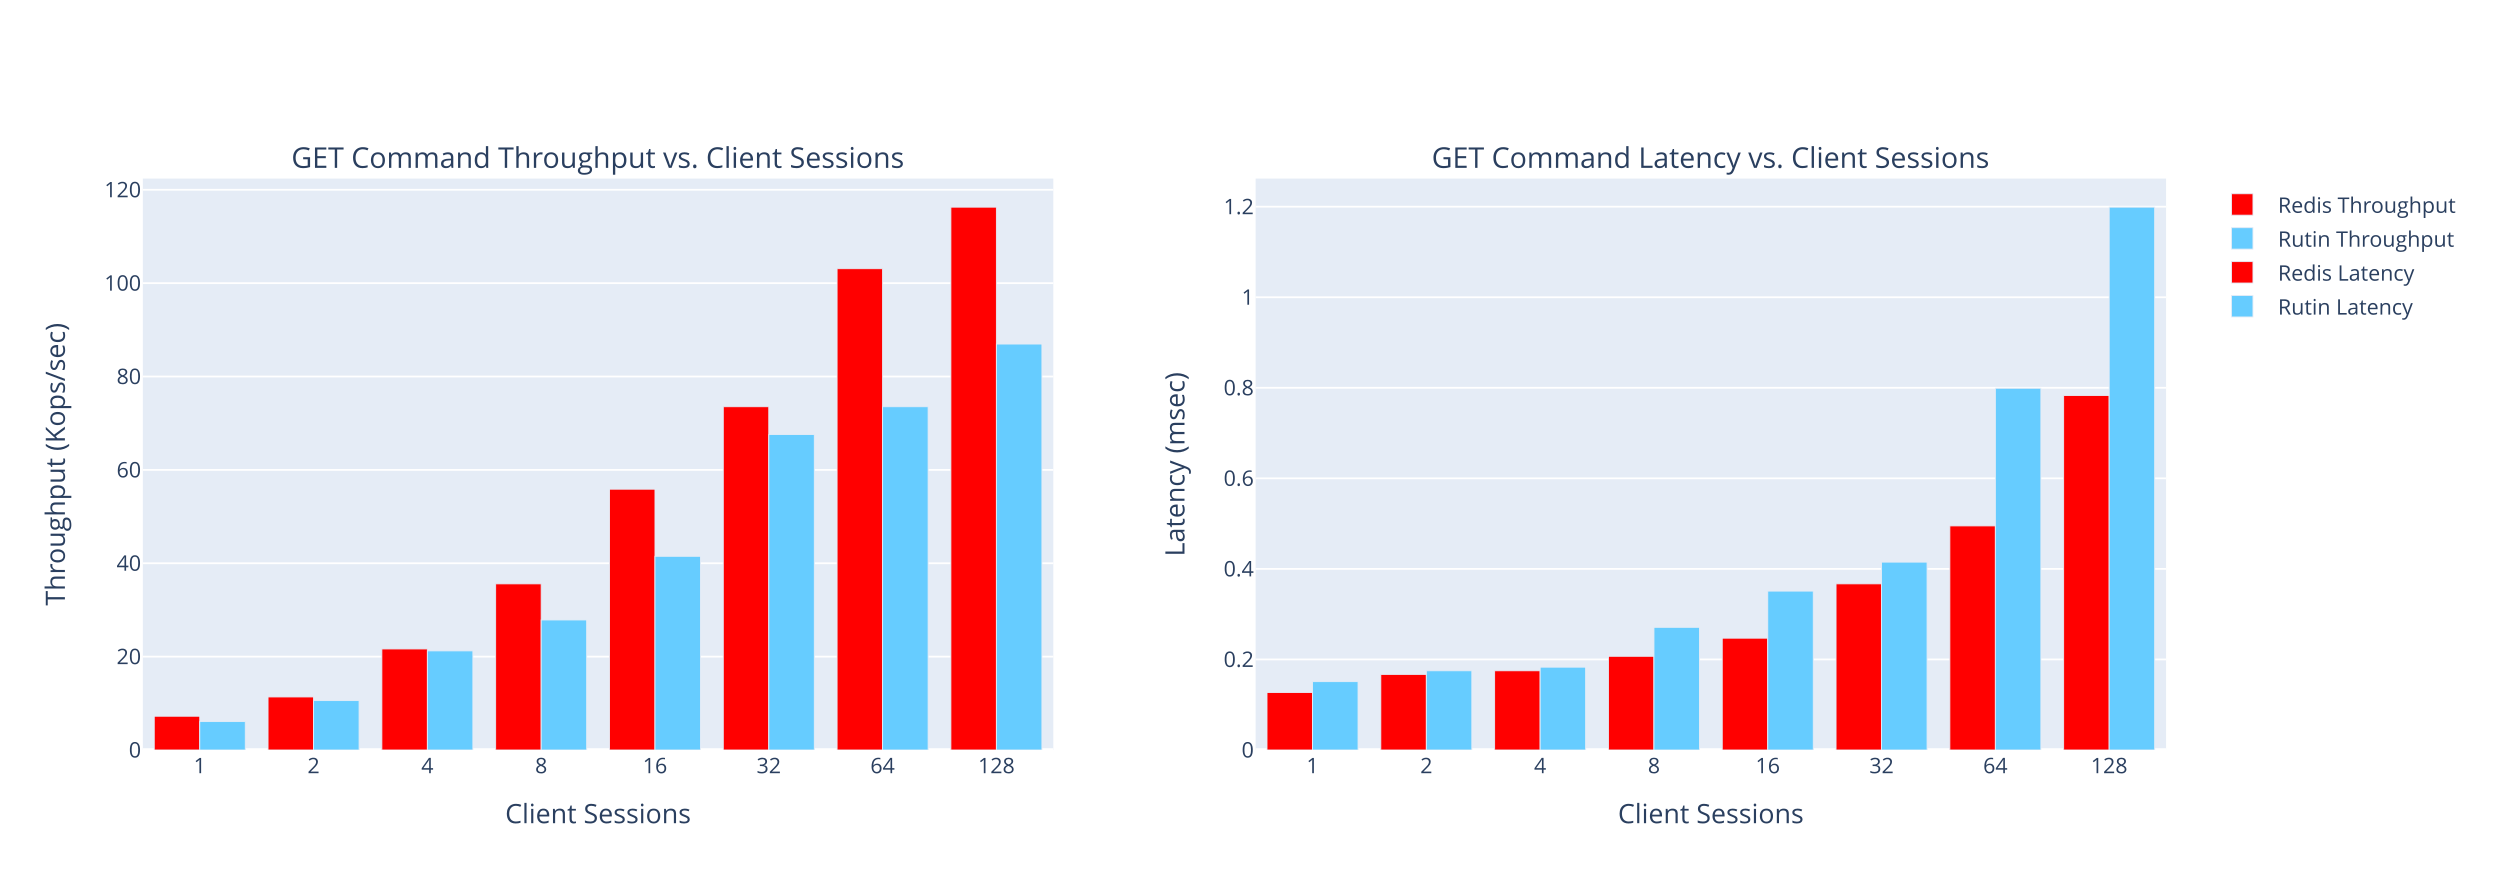
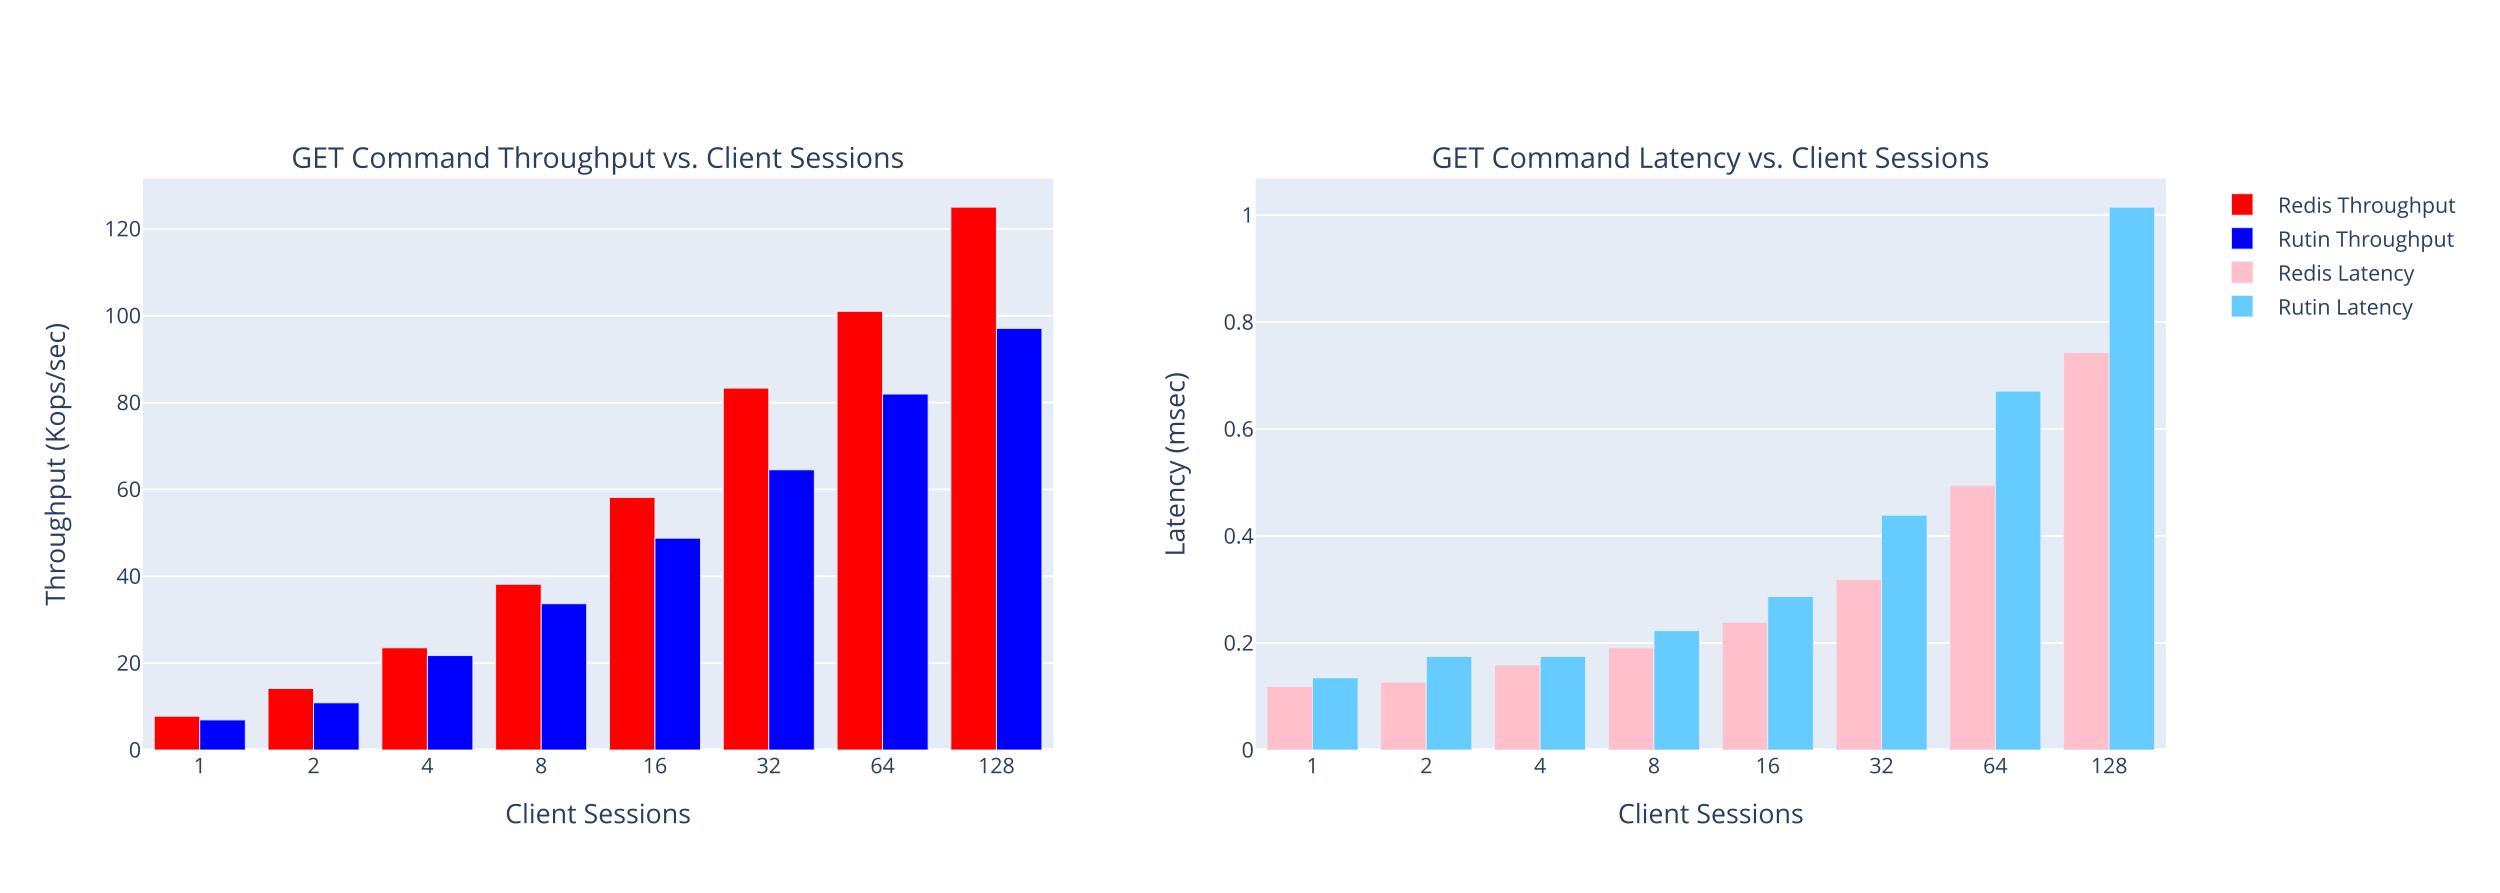
<svg xmlns="http://www.w3.org/2000/svg" class="main-svg" width="1400" height="500" style="" viewBox="0 0 1400 500">
  <rect x="0" y="0" width="1400" height="500" style="fill: rgb(255, 255, 255); fill-opacity: 1;" />
-   <defs id="defs-46e005">
+   <defs id="defs-131b29">
    <g class="clips">
-       <clipPath id="clip46e005xyplot" class="plotclip">
+       <clipPath id="clip131b29xyplot" class="plotclip">
        <rect width="509.85" height="320" />
      </clipPath>
-       <clipPath id="clip46e005x2y2plot" class="plotclip">
+       <clipPath id="clip131b29x2y2plot" class="plotclip">
        <rect width="509.85" height="320" />
      </clipPath>
-       <clipPath class="axesclip" id="clip46e005x">
+       <clipPath class="axesclip" id="clip131b29x">
        <rect x="80" y="0" width="509.85" height="500" />
      </clipPath>
-       <clipPath class="axesclip" id="clip46e005y">
+       <clipPath class="axesclip" id="clip131b29y">
        <rect x="0" y="100" width="1400" height="320" />
      </clipPath>
-       <clipPath class="axesclip" id="clip46e005xy">
+       <clipPath class="axesclip" id="clip131b29xy">
        <rect x="80" y="100" width="509.85" height="320" />
      </clipPath>
-       <clipPath class="axesclip" id="clip46e005y2">
+       <clipPath class="axesclip" id="clip131b29y2">
        <rect x="0" y="100" width="1400" height="320" />
      </clipPath>
-       <clipPath class="axesclip" id="clip46e005xy2">
+       <clipPath class="axesclip" id="clip131b29xy2">
        <rect x="80" y="100" width="509.85" height="320" />
      </clipPath>
-       <clipPath class="axesclip" id="clip46e005x2">
+       <clipPath class="axesclip" id="clip131b29x2">
        <rect x="703.15" y="0" width="509.85" height="500" />
      </clipPath>
-       <clipPath class="axesclip" id="clip46e005x2y">
+       <clipPath class="axesclip" id="clip131b29x2y">
        <rect x="703.15" y="100" width="509.85" height="320" />
      </clipPath>
-       <clipPath class="axesclip" id="clip46e005x2y2">
+       <clipPath class="axesclip" id="clip131b29x2y2">
        <rect x="703.15" y="100" width="509.85" height="320" />
      </clipPath>
    </g>
    <g class="gradients" />
    <g class="patterns" />
  </defs>
  <g class="bglayer">
    <rect class="bg" x="80" y="100" width="509.85" height="320" style="fill: rgb(229, 236, 246); fill-opacity: 1; stroke-width: 0;" />
    <rect class="bg" x="703.15" y="100" width="509.85" height="320" style="fill: rgb(229, 236, 246); fill-opacity: 1; stroke-width: 0;" />
  </g>
  <g class="layer-below">
    <g class="imagelayer" />
    <g class="shapelayer" />
  </g>
  <g class="cartesianlayer">
    <g class="subplot xy">
      <g class="layer-subplot">
        <g class="shapelayer" />
        <g class="imagelayer" />
      </g>
      <g class="minor-gridlayer">
        <g class="x" />
        <g class="y" />
      </g>
      <g class="gridlayer">
        <g class="x" />
        <g class="y">
-           <path class="ygrid crisp" transform="translate(0,367.71)" d="M80,0h509.85" style="stroke: rgb(255, 255, 255); stroke-opacity: 1; stroke-width: 1px;" />
-           <path class="ygrid crisp" transform="translate(0,315.42)" d="M80,0h509.85" style="stroke: rgb(255, 255, 255); stroke-opacity: 1; stroke-width: 1px;" />
-           <path class="ygrid crisp" transform="translate(0,263.14)" d="M80,0h509.85" style="stroke: rgb(255, 255, 255); stroke-opacity: 1; stroke-width: 1px;" />
-           <path class="ygrid crisp" transform="translate(0,210.85)" d="M80,0h509.85" style="stroke: rgb(255, 255, 255); stroke-opacity: 1; stroke-width: 1px;" />
-           <path class="ygrid crisp" transform="translate(0,158.56)" d="M80,0h509.85" style="stroke: rgb(255, 255, 255); stroke-opacity: 1; stroke-width: 1px;" />
-           <path class="ygrid crisp" transform="translate(0,106.27)" d="M80,0h509.85" style="stroke: rgb(255, 255, 255); stroke-opacity: 1; stroke-width: 1px;" />
+           <path class="ygrid crisp" transform="translate(0,371.36)" d="M80,0h509.85" style="stroke: rgb(255, 255, 255); stroke-opacity: 1; stroke-width: 1px;" />
+           <path class="ygrid crisp" transform="translate(0,322.72)" d="M80,0h509.85" style="stroke: rgb(255, 255, 255); stroke-opacity: 1; stroke-width: 1px;" />
+           <path class="ygrid crisp" transform="translate(0,274.08)" d="M80,0h509.85" style="stroke: rgb(255, 255, 255); stroke-opacity: 1; stroke-width: 1px;" />
+           <path class="ygrid crisp" transform="translate(0,225.44)" d="M80,0h509.85" style="stroke: rgb(255, 255, 255); stroke-opacity: 1; stroke-width: 1px;" />
+           <path class="ygrid crisp" transform="translate(0,176.8)" d="M80,0h509.85" style="stroke: rgb(255, 255, 255); stroke-opacity: 1; stroke-width: 1px;" />
+           <path class="ygrid crisp" transform="translate(0,128.16)" d="M80,0h509.85" style="stroke: rgb(255, 255, 255); stroke-opacity: 1; stroke-width: 1px;" />
        </g>
      </g>
      <g class="zerolinelayer">
        <path class="yzl zl crisp" transform="translate(0,420)" d="M80,0h509.85" style="stroke: rgb(255, 255, 255); stroke-opacity: 1; stroke-width: 2px;" />
      </g>
      <g class="layer-between">
        <g class="shapelayer" />
        <g class="imagelayer" />
      </g>
      <path class="xlines-below" />
      <path class="ylines-below" />
      <g class="overlines-below" />
      <g class="xaxislayer-below" />
      <g class="yaxislayer-below" />
      <g class="overaxes-below" />
-       <g class="plot" transform="translate(80,100)" clip-path="url(#clip46e005xyplot)">
+       <g class="plot" transform="translate(80,100)" clip-path="url(#clip131b29xyplot)">
        <g class="barlayer mlayer">
          <g class="trace bars" style="opacity: 1;">
            <g class="points">
              <g class="point">
-                 <path d="M6.37,320V301.08H31.87V320Z" style="vector-effect: none; opacity: 1; stroke-width: 0.5px; fill: rgb(255, 0, 0); fill-opacity: 1; stroke: rgb(229, 236, 246); stroke-opacity: 1;" />
-               </g>
-               <g class="point">
-                 <path d="M70.1,320V290.29H95.6V320Z" style="vector-effect: none; opacity: 1; stroke-width: 0.5px; fill: rgb(255, 0, 0); fill-opacity: 1; stroke: rgb(229, 236, 246); stroke-opacity: 1;" />
-               </g>
-               <g class="point">
-                 <path d="M133.84,320V263.41H159.33V320Z" style="vector-effect: none; opacity: 1; stroke-width: 0.5px; fill: rgb(255, 0, 0); fill-opacity: 1; stroke: rgb(229, 236, 246); stroke-opacity: 1;" />
-               </g>
-               <g class="point">
-                 <path d="M197.57,320V226.96H223.06V320Z" style="vector-effect: none; opacity: 1; stroke-width: 0.5px; fill: rgb(255, 0, 0); fill-opacity: 1; stroke: rgb(229, 236, 246); stroke-opacity: 1;" />
-               </g>
-               <g class="point">
-                 <path d="M261.3,320V173.94H286.79V320Z" style="vector-effect: none; opacity: 1; stroke-width: 0.5px; fill: rgb(255, 0, 0); fill-opacity: 1; stroke: rgb(229, 236, 246); stroke-opacity: 1;" />
-               </g>
-               <g class="point">
-                 <path d="M325.03,320V127.76H350.52V320Z" style="vector-effect: none; opacity: 1; stroke-width: 0.5px; fill: rgb(255, 0, 0); fill-opacity: 1; stroke: rgb(229, 236, 246); stroke-opacity: 1;" />
-               </g>
-               <g class="point">
-                 <path d="M388.76,320V50.47H414.25V320Z" style="vector-effect: none; opacity: 1; stroke-width: 0.5px; fill: rgb(255, 0, 0); fill-opacity: 1; stroke: rgb(229, 236, 246); stroke-opacity: 1;" />
+                 <path d="M6.37,320V301.06H31.87V320Z" style="vector-effect: none; opacity: 1; stroke-width: 0.5px; fill: rgb(255, 0, 0); fill-opacity: 1; stroke: rgb(229, 236, 246); stroke-opacity: 1;" />
+               </g>
+               <g class="point">
+                 <path d="M70.1,320V285.55H95.6V320Z" style="vector-effect: none; opacity: 1; stroke-width: 0.5px; fill: rgb(255, 0, 0); fill-opacity: 1; stroke: rgb(229, 236, 246); stroke-opacity: 1;" />
+               </g>
+               <g class="point">
+                 <path d="M133.84,320V262.78H159.33V320Z" style="vector-effect: none; opacity: 1; stroke-width: 0.5px; fill: rgb(255, 0, 0); fill-opacity: 1; stroke: rgb(229, 236, 246); stroke-opacity: 1;" />
+               </g>
+               <g class="point">
+                 <path d="M197.57,320V227.18H223.06V320Z" style="vector-effect: none; opacity: 1; stroke-width: 0.5px; fill: rgb(255, 0, 0); fill-opacity: 1; stroke: rgb(229, 236, 246); stroke-opacity: 1;" />
+               </g>
+               <g class="point">
+                 <path d="M261.3,320V178.6H286.79V320Z" style="vector-effect: none; opacity: 1; stroke-width: 0.5px; fill: rgb(255, 0, 0); fill-opacity: 1; stroke: rgb(229, 236, 246); stroke-opacity: 1;" />
+               </g>
+               <g class="point">
+                 <path d="M325.03,320V117.33H350.52V320Z" style="vector-effect: none; opacity: 1; stroke-width: 0.5px; fill: rgb(255, 0, 0); fill-opacity: 1; stroke: rgb(229, 236, 246); stroke-opacity: 1;" />
+               </g>
+               <g class="point">
+                 <path d="M388.76,320V74.34H414.25V320Z" style="vector-effect: none; opacity: 1; stroke-width: 0.5px; fill: rgb(255, 0, 0); fill-opacity: 1; stroke: rgb(229, 236, 246); stroke-opacity: 1;" />
              </g>
              <g class="point">
                <path d="M452.49,320V16H477.98V320Z" style="vector-effect: none; opacity: 1; stroke-width: 0.5px; fill: rgb(255, 0, 0); fill-opacity: 1; stroke: rgb(229, 236, 246); stroke-opacity: 1;" />
              </g>
            </g>
          </g>
          <g class="trace bars" style="opacity: 1;">
            <g class="points">
              <g class="point">
-                 <path d="M31.87,320V304.08H57.36V320Z" style="vector-effect: none; opacity: 1; stroke-width: 0.5px; fill: rgb(102, 204, 255); fill-opacity: 1; stroke: rgb(229, 236, 246); stroke-opacity: 1;" />
-               </g>
-               <g class="point">
-                 <path d="M95.6,320V292.33H121.09V320Z" style="vector-effect: none; opacity: 1; stroke-width: 0.5px; fill: rgb(102, 204, 255); fill-opacity: 1; stroke: rgb(229, 236, 246); stroke-opacity: 1;" />
-               </g>
-               <g class="point">
-                 <path d="M159.33,320V264.49H184.82V320Z" style="vector-effect: none; opacity: 1; stroke-width: 0.5px; fill: rgb(102, 204, 255); fill-opacity: 1; stroke: rgb(229, 236, 246); stroke-opacity: 1;" />
-               </g>
-               <g class="point">
-                 <path d="M223.06,320V247.18H248.55V320Z" style="vector-effect: none; opacity: 1; stroke-width: 0.5px; fill: rgb(102, 204, 255); fill-opacity: 1; stroke: rgb(229, 236, 246); stroke-opacity: 1;" />
-               </g>
-               <g class="point">
-                 <path d="M286.79,320V211.52H312.28V320Z" style="vector-effect: none; opacity: 1; stroke-width: 0.5px; fill: rgb(102, 204, 255); fill-opacity: 1; stroke: rgb(229, 236, 246); stroke-opacity: 1;" />
-               </g>
-               <g class="point">
-                 <path d="M350.52,320V143.35H376.01V320Z" style="vector-effect: none; opacity: 1; stroke-width: 0.5px; fill: rgb(102, 204, 255); fill-opacity: 1; stroke: rgb(229, 236, 246); stroke-opacity: 1;" />
-               </g>
-               <g class="point">
-                 <path d="M414.25,320V127.76H439.75V320Z" style="vector-effect: none; opacity: 1; stroke-width: 0.5px; fill: rgb(102, 204, 255); fill-opacity: 1; stroke: rgb(229, 236, 246); stroke-opacity: 1;" />
-               </g>
-               <g class="point">
-                 <path d="M477.98,320V92.66H503.48V320Z" style="vector-effect: none; opacity: 1; stroke-width: 0.5px; fill: rgb(102, 204, 255); fill-opacity: 1; stroke: rgb(229, 236, 246); stroke-opacity: 1;" />
+                 <path d="M31.87,320V303.16H57.36V320Z" style="vector-effect: none; opacity: 1; stroke-width: 0.5px; fill: rgb(0, 0, 255); fill-opacity: 1; stroke: rgb(229, 236, 246); stroke-opacity: 1;" />
+               </g>
+               <g class="point">
+                 <path d="M95.6,320V293.59H121.09V320Z" style="vector-effect: none; opacity: 1; stroke-width: 0.5px; fill: rgb(0, 0, 255); fill-opacity: 1; stroke: rgb(229, 236, 246); stroke-opacity: 1;" />
+               </g>
+               <g class="point">
+                 <path d="M159.33,320V267.13H184.82V320Z" style="vector-effect: none; opacity: 1; stroke-width: 0.5px; fill: rgb(0, 0, 255); fill-opacity: 1; stroke: rgb(229, 236, 246); stroke-opacity: 1;" />
+               </g>
+               <g class="point">
+                 <path d="M223.06,320V238.11H248.55V320Z" style="vector-effect: none; opacity: 1; stroke-width: 0.5px; fill: rgb(0, 0, 255); fill-opacity: 1; stroke: rgb(229, 236, 246); stroke-opacity: 1;" />
+               </g>
+               <g class="point">
+                 <path d="M286.79,320V201.37H312.28V320Z" style="vector-effect: none; opacity: 1; stroke-width: 0.5px; fill: rgb(0, 0, 255); fill-opacity: 1; stroke: rgb(229, 236, 246); stroke-opacity: 1;" />
+               </g>
+               <g class="point">
+                 <path d="M350.52,320V163.1H376.01V320Z" style="vector-effect: none; opacity: 1; stroke-width: 0.5px; fill: rgb(0, 0, 255); fill-opacity: 1; stroke: rgb(229, 236, 246); stroke-opacity: 1;" />
+               </g>
+               <g class="point">
+                 <path d="M414.25,320V120.66H439.75V320Z" style="vector-effect: none; opacity: 1; stroke-width: 0.5px; fill: rgb(0, 0, 255); fill-opacity: 1; stroke: rgb(229, 236, 246); stroke-opacity: 1;" />
+               </g>
+               <g class="point">
+                 <path d="M477.98,320V83.88H503.48V320Z" style="vector-effect: none; opacity: 1; stroke-width: 0.5px; fill: rgb(0, 0, 255); fill-opacity: 1; stroke: rgb(229, 236, 246); stroke-opacity: 1;" />
              </g>
            </g>
          </g>
        </g>
      </g>
      <g class="overplot" />
      <path class="xlines-above crisp" d="M0,0" style="fill: none;" />
      <path class="ylines-above crisp" d="M0,0" style="fill: none;" />
      <g class="overlines-above" />
      <g class="xaxislayer-above">
        <g class="xtick">
          <text text-anchor="middle" x="0" y="433" transform="translate(111.87,0)" style="font-family: 'Open Sans', verdana, arial, sans-serif; font-size: 12px; fill: rgb(42, 63, 95); fill-opacity: 1; white-space: pre; opacity: 1;">1</text>
        </g>
        <g class="xtick">
          <text text-anchor="middle" x="0" y="433" transform="translate(175.6,0)" style="font-family: 'Open Sans', verdana, arial, sans-serif; font-size: 12px; fill: rgb(42, 63, 95); fill-opacity: 1; white-space: pre; opacity: 1;">2</text>
        </g>
        <g class="xtick">
          <text text-anchor="middle" x="0" y="433" transform="translate(239.33,0)" style="font-family: 'Open Sans', verdana, arial, sans-serif; font-size: 12px; fill: rgb(42, 63, 95); fill-opacity: 1; white-space: pre; opacity: 1;">4</text>
        </g>
        <g class="xtick">
          <text text-anchor="middle" x="0" y="433" transform="translate(303.06,0)" style="font-family: 'Open Sans', verdana, arial, sans-serif; font-size: 12px; fill: rgb(42, 63, 95); fill-opacity: 1; white-space: pre; opacity: 1;">8</text>
        </g>
        <g class="xtick">
          <text text-anchor="middle" x="0" y="433" transform="translate(366.79,0)" style="font-family: 'Open Sans', verdana, arial, sans-serif; font-size: 12px; fill: rgb(42, 63, 95); fill-opacity: 1; white-space: pre; opacity: 1;">16</text>
        </g>
        <g class="xtick">
          <text text-anchor="middle" x="0" y="433" transform="translate(430.52,0)" style="font-family: 'Open Sans', verdana, arial, sans-serif; font-size: 12px; fill: rgb(42, 63, 95); fill-opacity: 1; white-space: pre; opacity: 1;">32</text>
        </g>
        <g class="xtick">
          <text text-anchor="middle" x="0" y="433" transform="translate(494.25,0)" style="font-family: 'Open Sans', verdana, arial, sans-serif; font-size: 12px; fill: rgb(42, 63, 95); fill-opacity: 1; white-space: pre; opacity: 1;">64</text>
        </g>
        <g class="xtick">
          <text text-anchor="middle" x="0" y="433" transform="translate(557.98,0)" style="font-family: 'Open Sans', verdana, arial, sans-serif; font-size: 12px; fill: rgb(42, 63, 95); fill-opacity: 1; white-space: pre; opacity: 1;">128</text>
        </g>
      </g>
      <g class="yaxislayer-above">
        <g class="ytick">
          <text text-anchor="end" x="79" y="4.2" transform="translate(0,420)" style="font-family: 'Open Sans', verdana, arial, sans-serif; font-size: 12px; fill: rgb(42, 63, 95); fill-opacity: 1; white-space: pre; opacity: 1;">0</text>
        </g>
        <g class="ytick">
-           <text text-anchor="end" x="79" y="4.2" style="font-family: 'Open Sans', verdana, arial, sans-serif; font-size: 12px; fill: rgb(42, 63, 95); fill-opacity: 1; white-space: pre; opacity: 1;" transform="translate(0,367.71)">20</text>
-         </g>
-         <g class="ytick">
-           <text text-anchor="end" x="79" y="4.2" style="font-family: 'Open Sans', verdana, arial, sans-serif; font-size: 12px; fill: rgb(42, 63, 95); fill-opacity: 1; white-space: pre; opacity: 1;" transform="translate(0,315.42)">40</text>
-         </g>
-         <g class="ytick">
-           <text text-anchor="end" x="79" y="4.2" style="font-family: 'Open Sans', verdana, arial, sans-serif; font-size: 12px; fill: rgb(42, 63, 95); fill-opacity: 1; white-space: pre; opacity: 1;" transform="translate(0,263.14)">60</text>
-         </g>
-         <g class="ytick">
-           <text text-anchor="end" x="79" y="4.2" style="font-family: 'Open Sans', verdana, arial, sans-serif; font-size: 12px; fill: rgb(42, 63, 95); fill-opacity: 1; white-space: pre; opacity: 1;" transform="translate(0,210.85)">80</text>
-         </g>
-         <g class="ytick">
-           <text text-anchor="end" x="79" y="4.2" style="font-family: 'Open Sans', verdana, arial, sans-serif; font-size: 12px; fill: rgb(42, 63, 95); fill-opacity: 1; white-space: pre; opacity: 1;" transform="translate(0,158.56)">100</text>
-         </g>
-         <g class="ytick">
-           <text text-anchor="end" x="79" y="4.2" style="font-family: 'Open Sans', verdana, arial, sans-serif; font-size: 12px; fill: rgb(42, 63, 95); fill-opacity: 1; white-space: pre; opacity: 1;" transform="translate(0,106.27)">120</text>
+           <text text-anchor="end" x="79" y="4.2" style="font-family: 'Open Sans', verdana, arial, sans-serif; font-size: 12px; fill: rgb(42, 63, 95); fill-opacity: 1; white-space: pre; opacity: 1;" transform="translate(0,371.36)">20</text>
+         </g>
+         <g class="ytick">
+           <text text-anchor="end" x="79" y="4.2" style="font-family: 'Open Sans', verdana, arial, sans-serif; font-size: 12px; fill: rgb(42, 63, 95); fill-opacity: 1; white-space: pre; opacity: 1;" transform="translate(0,322.72)">40</text>
+         </g>
+         <g class="ytick">
+           <text text-anchor="end" x="79" y="4.2" style="font-family: 'Open Sans', verdana, arial, sans-serif; font-size: 12px; fill: rgb(42, 63, 95); fill-opacity: 1; white-space: pre; opacity: 1;" transform="translate(0,274.08)">60</text>
+         </g>
+         <g class="ytick">
+           <text text-anchor="end" x="79" y="4.2" style="font-family: 'Open Sans', verdana, arial, sans-serif; font-size: 12px; fill: rgb(42, 63, 95); fill-opacity: 1; white-space: pre; opacity: 1;" transform="translate(0,225.44)">80</text>
+         </g>
+         <g class="ytick">
+           <text text-anchor="end" x="79" y="4.2" style="font-family: 'Open Sans', verdana, arial, sans-serif; font-size: 12px; fill: rgb(42, 63, 95); fill-opacity: 1; white-space: pre; opacity: 1;" transform="translate(0,176.8)">100</text>
+         </g>
+         <g class="ytick">
+           <text text-anchor="end" x="79" y="4.2" style="font-family: 'Open Sans', verdana, arial, sans-serif; font-size: 12px; fill: rgb(42, 63, 95); fill-opacity: 1; white-space: pre; opacity: 1;" transform="translate(0,128.16)">120</text>
        </g>
      </g>
      <g class="overaxes-above" />
    </g>
    <g class="subplot x2y2">
      <g class="layer-subplot">
        <g class="shapelayer" />
        <g class="imagelayer" />
      </g>
      <g class="minor-gridlayer">
        <g class="x2" />
        <g class="y2" />
      </g>
      <g class="gridlayer">
        <g class="x2" />
        <g class="y2">
-           <path class="y2grid crisp" transform="translate(0,369.29)" d="M703.15,0h509.85" style="stroke: rgb(255, 255, 255); stroke-opacity: 1; stroke-width: 1px;" />
-           <path class="y2grid crisp" transform="translate(0,318.58)" d="M703.15,0h509.85" style="stroke: rgb(255, 255, 255); stroke-opacity: 1; stroke-width: 1px;" />
-           <path class="y2grid crisp" transform="translate(0,267.87)" d="M703.15,0h509.85" style="stroke: rgb(255, 255, 255); stroke-opacity: 1; stroke-width: 1px;" />
-           <path class="y2grid crisp" transform="translate(0,217.16)" d="M703.15,0h509.85" style="stroke: rgb(255, 255, 255); stroke-opacity: 1; stroke-width: 1px;" />
-           <path class="y2grid crisp" transform="translate(0,166.46)" d="M703.15,0h509.85" style="stroke: rgb(255, 255, 255); stroke-opacity: 1; stroke-width: 1px;" />
-           <path class="y2grid crisp" transform="translate(0,115.75)" d="M703.15,0h509.85" style="stroke: rgb(255, 255, 255); stroke-opacity: 1; stroke-width: 1px;" />
+           <path class="y2grid crisp" transform="translate(0,360.1)" d="M703.15,0h509.85" style="stroke: rgb(255, 255, 255); stroke-opacity: 1; stroke-width: 1px;" />
+           <path class="y2grid crisp" transform="translate(0,300.2)" d="M703.15,0h509.85" style="stroke: rgb(255, 255, 255); stroke-opacity: 1; stroke-width: 1px;" />
+           <path class="y2grid crisp" transform="translate(0,240.3)" d="M703.15,0h509.85" style="stroke: rgb(255, 255, 255); stroke-opacity: 1; stroke-width: 1px;" />
+           <path class="y2grid crisp" transform="translate(0,180.39)" d="M703.15,0h509.85" style="stroke: rgb(255, 255, 255); stroke-opacity: 1; stroke-width: 1px;" />
+           <path class="y2grid crisp" transform="translate(0,120.49)" d="M703.15,0h509.85" style="stroke: rgb(255, 255, 255); stroke-opacity: 1; stroke-width: 1px;" />
        </g>
      </g>
      <g class="zerolinelayer">
        <path class="y2zl zl crisp" transform="translate(0,420)" d="M703.15,0h509.85" style="stroke: rgb(255, 255, 255); stroke-opacity: 1; stroke-width: 2px;" />
      </g>
      <g class="layer-between">
        <g class="shapelayer" />
        <g class="imagelayer" />
      </g>
      <path class="xlines-below" />
      <path class="ylines-below" />
      <g class="overlines-below" />
      <g class="xaxislayer-below" />
      <g class="yaxislayer-below" />
      <g class="overaxes-below" />
-       <g class="plot" transform="translate(703.15,100)" clip-path="url(#clip46e005x2y2plot)">
+       <g class="plot" transform="translate(703.15,100)" clip-path="url(#clip131b29x2y2plot)">
        <g class="barlayer mlayer">
          <g class="trace bars" style="opacity: 1;">
            <g class="points">
              <g class="point">
-                 <path d="M6.37,320V287.8H31.87V320Z" style="vector-effect: none; opacity: 1; stroke-width: 0.5px; fill: rgb(255, 0, 0); fill-opacity: 1; stroke: rgb(229, 236, 246); stroke-opacity: 1;" />
-               </g>
-               <g class="point">
-                 <path d="M70.1,320V277.66H95.6V320Z" style="vector-effect: none; opacity: 1; stroke-width: 0.5px; fill: rgb(255, 0, 0); fill-opacity: 1; stroke: rgb(229, 236, 246); stroke-opacity: 1;" />
-               </g>
-               <g class="point">
-                 <path d="M133.84,320V275.63H159.33V320Z" style="vector-effect: none; opacity: 1; stroke-width: 0.5px; fill: rgb(255, 0, 0); fill-opacity: 1; stroke: rgb(229, 236, 246); stroke-opacity: 1;" />
-               </g>
-               <g class="point">
-                 <path d="M197.57,320V267.52H223.06V320Z" style="vector-effect: none; opacity: 1; stroke-width: 0.5px; fill: rgb(255, 0, 0); fill-opacity: 1; stroke: rgb(229, 236, 246); stroke-opacity: 1;" />
-               </g>
-               <g class="point">
-                 <path d="M261.3,320V257.37H286.79V320Z" style="vector-effect: none; opacity: 1; stroke-width: 0.5px; fill: rgb(255, 0, 0); fill-opacity: 1; stroke: rgb(229, 236, 246); stroke-opacity: 1;" />
-               </g>
-               <g class="point">
-                 <path d="M325.03,320V226.95H350.52V320Z" style="vector-effect: none; opacity: 1; stroke-width: 0.5px; fill: rgb(255, 0, 0); fill-opacity: 1; stroke: rgb(229, 236, 246); stroke-opacity: 1;" />
-               </g>
-               <g class="point">
-                 <path d="M388.76,320V194.5H414.25V320Z" style="vector-effect: none; opacity: 1; stroke-width: 0.5px; fill: rgb(255, 0, 0); fill-opacity: 1; stroke: rgb(229, 236, 246); stroke-opacity: 1;" />
-               </g>
-               <g class="point">
-                 <path d="M452.49,320V121.47H477.98V320Z" style="vector-effect: none; opacity: 1; stroke-width: 0.5px; fill: rgb(255, 0, 0); fill-opacity: 1; stroke: rgb(229, 236, 246); stroke-opacity: 1;" />
+                 <path d="M6.37,320V284.36H31.87V320Z" style="vector-effect: none; opacity: 1; stroke-width: 0.5px; fill: rgb(255, 192, 203); fill-opacity: 1; stroke: rgb(229, 236, 246); stroke-opacity: 1;" />
+               </g>
+               <g class="point">
+                 <path d="M70.1,320V281.96H95.6V320Z" style="vector-effect: none; opacity: 1; stroke-width: 0.5px; fill: rgb(255, 192, 203); fill-opacity: 1; stroke: rgb(229, 236, 246); stroke-opacity: 1;" />
+               </g>
+               <g class="point">
+                 <path d="M133.84,320V272.38H159.33V320Z" style="vector-effect: none; opacity: 1; stroke-width: 0.5px; fill: rgb(255, 192, 203); fill-opacity: 1; stroke: rgb(229, 236, 246); stroke-opacity: 1;" />
+               </g>
+               <g class="point">
+                 <path d="M197.57,320V262.79H223.06V320Z" style="vector-effect: none; opacity: 1; stroke-width: 0.5px; fill: rgb(255, 192, 203); fill-opacity: 1; stroke: rgb(229, 236, 246); stroke-opacity: 1;" />
+               </g>
+               <g class="point">
+                 <path d="M261.3,320V248.42H286.79V320Z" style="vector-effect: none; opacity: 1; stroke-width: 0.5px; fill: rgb(255, 192, 203); fill-opacity: 1; stroke: rgb(229, 236, 246); stroke-opacity: 1;" />
+               </g>
+               <g class="point">
+                 <path d="M325.03,320V224.46H350.52V320Z" style="vector-effect: none; opacity: 1; stroke-width: 0.5px; fill: rgb(255, 192, 203); fill-opacity: 1; stroke: rgb(229, 236, 246); stroke-opacity: 1;" />
+               </g>
+               <g class="point">
+                 <path d="M388.76,320V171.74H414.25V320Z" style="vector-effect: none; opacity: 1; stroke-width: 0.5px; fill: rgb(255, 192, 203); fill-opacity: 1; stroke: rgb(229, 236, 246); stroke-opacity: 1;" />
+               </g>
+               <g class="point">
+                 <path d="M452.49,320V97.47H477.98V320Z" style="vector-effect: none; opacity: 1; stroke-width: 0.5px; fill: rgb(255, 192, 203); fill-opacity: 1; stroke: rgb(229, 236, 246); stroke-opacity: 1;" />
              </g>
            </g>
          </g>
          <g class="trace bars" style="opacity: 1;">
            <g class="points">
              <g class="point">
-                 <path d="M31.87,320V281.71H57.36V320Z" style="vector-effect: none; opacity: 1; stroke-width: 0.5px; fill: rgb(102, 204, 255); fill-opacity: 1; stroke: rgb(229, 236, 246); stroke-opacity: 1;" />
-               </g>
-               <g class="point">
-                 <path d="M95.6,320V275.63H121.09V320Z" style="vector-effect: none; opacity: 1; stroke-width: 0.5px; fill: rgb(102, 204, 255); fill-opacity: 1; stroke: rgb(229, 236, 246); stroke-opacity: 1;" />
-               </g>
-               <g class="point">
-                 <path d="M159.33,320V273.6H184.82V320Z" style="vector-effect: none; opacity: 1; stroke-width: 0.5px; fill: rgb(102, 204, 255); fill-opacity: 1; stroke: rgb(229, 236, 246); stroke-opacity: 1;" />
-               </g>
-               <g class="point">
-                 <path d="M223.06,320V251.29H248.55V320Z" style="vector-effect: none; opacity: 1; stroke-width: 0.5px; fill: rgb(102, 204, 255); fill-opacity: 1; stroke: rgb(229, 236, 246); stroke-opacity: 1;" />
-               </g>
-               <g class="point">
-                 <path d="M286.79,320V231.01H312.28V320Z" style="vector-effect: none; opacity: 1; stroke-width: 0.5px; fill: rgb(102, 204, 255); fill-opacity: 1; stroke: rgb(229, 236, 246); stroke-opacity: 1;" />
-               </g>
-               <g class="point">
-                 <path d="M350.52,320V214.78H376.01V320Z" style="vector-effect: none; opacity: 1; stroke-width: 0.5px; fill: rgb(102, 204, 255); fill-opacity: 1; stroke: rgb(229, 236, 246); stroke-opacity: 1;" />
-               </g>
-               <g class="point">
-                 <path d="M414.25,320V117.42H439.75V320Z" style="vector-effect: none; opacity: 1; stroke-width: 0.5px; fill: rgb(102, 204, 255); fill-opacity: 1; stroke: rgb(229, 236, 246); stroke-opacity: 1;" />
+                 <path d="M31.87,320V279.57H57.36V320Z" style="vector-effect: none; opacity: 1; stroke-width: 0.5px; fill: rgb(102, 204, 255); fill-opacity: 1; stroke: rgb(229, 236, 246); stroke-opacity: 1;" />
+               </g>
+               <g class="point">
+                 <path d="M95.6,320V267.59H121.09V320Z" style="vector-effect: none; opacity: 1; stroke-width: 0.5px; fill: rgb(102, 204, 255); fill-opacity: 1; stroke: rgb(229, 236, 246); stroke-opacity: 1;" />
+               </g>
+               <g class="point">
+                 <path d="M159.33,320V267.59H184.82V320Z" style="vector-effect: none; opacity: 1; stroke-width: 0.5px; fill: rgb(102, 204, 255); fill-opacity: 1; stroke: rgb(229, 236, 246); stroke-opacity: 1;" />
+               </g>
+               <g class="point">
+                 <path d="M223.06,320V253.21H248.55V320Z" style="vector-effect: none; opacity: 1; stroke-width: 0.5px; fill: rgb(102, 204, 255); fill-opacity: 1; stroke: rgb(229, 236, 246); stroke-opacity: 1;" />
+               </g>
+               <g class="point">
+                 <path d="M286.79,320V234.04H312.28V320Z" style="vector-effect: none; opacity: 1; stroke-width: 0.5px; fill: rgb(102, 204, 255); fill-opacity: 1; stroke: rgb(229, 236, 246); stroke-opacity: 1;" />
+               </g>
+               <g class="point">
+                 <path d="M350.52,320V188.52H376.01V320Z" style="vector-effect: none; opacity: 1; stroke-width: 0.5px; fill: rgb(102, 204, 255); fill-opacity: 1; stroke: rgb(229, 236, 246); stroke-opacity: 1;" />
+               </g>
+               <g class="point">
+                 <path d="M414.25,320V119.03H439.75V320Z" style="vector-effect: none; opacity: 1; stroke-width: 0.5px; fill: rgb(102, 204, 255); fill-opacity: 1; stroke: rgb(229, 236, 246); stroke-opacity: 1;" />
              </g>
              <g class="point">
                <path d="M477.98,320V16H503.48V320Z" style="vector-effect: none; opacity: 1; stroke-width: 0.5px; fill: rgb(102, 204, 255); fill-opacity: 1; stroke: rgb(229, 236, 246); stroke-opacity: 1;" />
              </g>
            </g>
          </g>
        </g>
      </g>
      <g class="overplot" />
      <path class="xlines-above crisp" d="M0,0" style="fill: none;" />
      <path class="ylines-above crisp" d="M0,0" style="fill: none;" />
      <g class="overlines-above" />
      <g class="xaxislayer-above">
        <g class="x2tick">
          <text text-anchor="middle" x="0" y="433" transform="translate(735.02,0)" style="font-family: 'Open Sans', verdana, arial, sans-serif; font-size: 12px; fill: rgb(42, 63, 95); fill-opacity: 1; white-space: pre; opacity: 1;">1</text>
        </g>
        <g class="x2tick">
          <text text-anchor="middle" x="0" y="433" transform="translate(798.75,0)" style="font-family: 'Open Sans', verdana, arial, sans-serif; font-size: 12px; fill: rgb(42, 63, 95); fill-opacity: 1; white-space: pre; opacity: 1;">2</text>
        </g>
        <g class="x2tick">
          <text text-anchor="middle" x="0" y="433" transform="translate(862.48,0)" style="font-family: 'Open Sans', verdana, arial, sans-serif; font-size: 12px; fill: rgb(42, 63, 95); fill-opacity: 1; white-space: pre; opacity: 1;">4</text>
        </g>
        <g class="x2tick">
          <text text-anchor="middle" x="0" y="433" transform="translate(926.21,0)" style="font-family: 'Open Sans', verdana, arial, sans-serif; font-size: 12px; fill: rgb(42, 63, 95); fill-opacity: 1; white-space: pre; opacity: 1;">8</text>
        </g>
        <g class="x2tick">
          <text text-anchor="middle" x="0" y="433" transform="translate(989.94,0)" style="font-family: 'Open Sans', verdana, arial, sans-serif; font-size: 12px; fill: rgb(42, 63, 95); fill-opacity: 1; white-space: pre; opacity: 1;">16</text>
        </g>
        <g class="x2tick">
          <text text-anchor="middle" x="0" y="433" transform="translate(1053.67,0)" style="font-family: 'Open Sans', verdana, arial, sans-serif; font-size: 12px; fill: rgb(42, 63, 95); fill-opacity: 1; white-space: pre; opacity: 1;">32</text>
        </g>
        <g class="x2tick">
          <text text-anchor="middle" x="0" y="433" transform="translate(1117.4,0)" style="font-family: 'Open Sans', verdana, arial, sans-serif; font-size: 12px; fill: rgb(42, 63, 95); fill-opacity: 1; white-space: pre; opacity: 1;">64</text>
        </g>
        <g class="x2tick">
          <text text-anchor="middle" x="0" y="433" transform="translate(1181.13,0)" style="font-family: 'Open Sans', verdana, arial, sans-serif; font-size: 12px; fill: rgb(42, 63, 95); fill-opacity: 1; white-space: pre; opacity: 1;">128</text>
        </g>
      </g>
      <g class="yaxislayer-above">
        <g class="y2tick">
          <text text-anchor="end" x="702.15" y="4.2" transform="translate(0,420)" style="font-family: 'Open Sans', verdana, arial, sans-serif; font-size: 12px; fill: rgb(42, 63, 95); fill-opacity: 1; white-space: pre; opacity: 1;">0</text>
        </g>
        <g class="y2tick">
-           <text text-anchor="end" x="702.15" y="4.2" style="font-family: 'Open Sans', verdana, arial, sans-serif; font-size: 12px; fill: rgb(42, 63, 95); fill-opacity: 1; white-space: pre; opacity: 1;" transform="translate(0,369.29)">0.2</text>
-         </g>
-         <g class="y2tick">
-           <text text-anchor="end" x="702.15" y="4.2" style="font-family: 'Open Sans', verdana, arial, sans-serif; font-size: 12px; fill: rgb(42, 63, 95); fill-opacity: 1; white-space: pre; opacity: 1;" transform="translate(0,318.58)">0.4</text>
-         </g>
-         <g class="y2tick">
-           <text text-anchor="end" x="702.15" y="4.2" style="font-family: 'Open Sans', verdana, arial, sans-serif; font-size: 12px; fill: rgb(42, 63, 95); fill-opacity: 1; white-space: pre; opacity: 1;" transform="translate(0,267.87)">0.6</text>
-         </g>
-         <g class="y2tick">
-           <text text-anchor="end" x="702.15" y="4.2" style="font-family: 'Open Sans', verdana, arial, sans-serif; font-size: 12px; fill: rgb(42, 63, 95); fill-opacity: 1; white-space: pre; opacity: 1;" transform="translate(0,217.16)">0.8</text>
-         </g>
-         <g class="y2tick">
-           <text text-anchor="end" x="702.15" y="4.2" style="font-family: 'Open Sans', verdana, arial, sans-serif; font-size: 12px; fill: rgb(42, 63, 95); fill-opacity: 1; white-space: pre; opacity: 1;" transform="translate(0,166.46)">1</text>
-         </g>
-         <g class="y2tick">
-           <text text-anchor="end" x="702.15" y="4.2" style="font-family: 'Open Sans', verdana, arial, sans-serif; font-size: 12px; fill: rgb(42, 63, 95); fill-opacity: 1; white-space: pre; opacity: 1;" transform="translate(0,115.75)">1.2</text>
+           <text text-anchor="end" x="702.15" y="4.2" style="font-family: 'Open Sans', verdana, arial, sans-serif; font-size: 12px; fill: rgb(42, 63, 95); fill-opacity: 1; white-space: pre; opacity: 1;" transform="translate(0,360.1)">0.2</text>
+         </g>
+         <g class="y2tick">
+           <text text-anchor="end" x="702.15" y="4.2" style="font-family: 'Open Sans', verdana, arial, sans-serif; font-size: 12px; fill: rgb(42, 63, 95); fill-opacity: 1; white-space: pre; opacity: 1;" transform="translate(0,300.2)">0.4</text>
+         </g>
+         <g class="y2tick">
+           <text text-anchor="end" x="702.15" y="4.2" style="font-family: 'Open Sans', verdana, arial, sans-serif; font-size: 12px; fill: rgb(42, 63, 95); fill-opacity: 1; white-space: pre; opacity: 1;" transform="translate(0,240.3)">0.6</text>
+         </g>
+         <g class="y2tick">
+           <text text-anchor="end" x="702.15" y="4.2" style="font-family: 'Open Sans', verdana, arial, sans-serif; font-size: 12px; fill: rgb(42, 63, 95); fill-opacity: 1; white-space: pre; opacity: 1;" transform="translate(0,180.39)">0.8</text>
+         </g>
+         <g class="y2tick">
+           <text text-anchor="end" x="702.15" y="4.2" style="font-family: 'Open Sans', verdana, arial, sans-serif; font-size: 12px; fill: rgb(42, 63, 95); fill-opacity: 1; white-space: pre; opacity: 1;" transform="translate(0,120.49)">1</text>
        </g>
      </g>
      <g class="overaxes-above" />
    </g>
  </g>
  <g class="polarlayer" />
  <g class="smithlayer" />
  <g class="ternarylayer" />
  <g class="geolayer" />
  <g class="funnelarealayer" />
  <g class="pielayer" />
  <g class="iciclelayer" />
  <g class="treemaplayer" />
  <g class="sunburstlayer" />
  <g class="glimages" />
-   <defs id="topdefs-46e005">
+   <defs id="topdefs-131b29">
    <g class="clips" />
-     <clipPath id="legend46e005">
+     <clipPath id="legend131b29">
      <rect width="152" height="86" x="0" y="0" />
    </clipPath>
  </defs>
  <g class="layer-above">
    <g class="imagelayer" />
    <g class="shapelayer" />
  </g>
  <g class="infolayer">
    <g class="legend" pointer-events="all" transform="translate(1235.66,100)">
      <rect class="bg" shape-rendering="crispEdges" style="stroke: rgb(68, 68, 68); stroke-opacity: 1; fill: rgb(255, 255, 255); fill-opacity: 1; stroke-width: 0px;" width="152" height="86" x="0" y="0" />
-       <g class="scrollbox" transform="" clip-path="url(#legend46e005)">
+       <g class="scrollbox" transform="" clip-path="url(#legend131b29)">
        <g class="groups">
          <g class="traces" transform="translate(0,14.5)" style="opacity: 1;">
            <text class="legendtext" text-anchor="start" x="40" y="4.68" style="font-family: 'Open Sans', verdana, arial, sans-serif; font-size: 12px; fill: rgb(42, 63, 95); fill-opacity: 1; white-space: pre;">Redis Throughput</text>
            <g class="layers" style="opacity: 1;">
              <g class="legendfill" />
              <g class="legendlines" />
              <g class="legendsymbols">
                <g class="legendpoints">
                  <path class="legendundefined" d="M6,6H-6V-6H6Z" transform="translate(20,0)" style="stroke-width: 0.5px; fill: rgb(255, 0, 0); fill-opacity: 1; stroke: rgb(229, 236, 246); stroke-opacity: 1;" />
                </g>
              </g>
            </g>
            <rect class="legendtoggle" x="0" y="-9.5" width="146.203" height="19" style="fill: rgb(0, 0, 0); fill-opacity: 0;" />
          </g>
          <g class="traces" transform="translate(0,33.5)" style="opacity: 1;">
            <text class="legendtext" text-anchor="start" x="40" y="4.68" style="font-family: 'Open Sans', verdana, arial, sans-serif; font-size: 12px; fill: rgb(42, 63, 95); fill-opacity: 1; white-space: pre;">Rutin Throughput</text>
            <g class="layers" style="opacity: 1;">
              <g class="legendfill" />
              <g class="legendlines" />
              <g class="legendsymbols">
                <g class="legendpoints">
-                   <path class="legendundefined" d="M6,6H-6V-6H6Z" transform="translate(20,0)" style="stroke-width: 0.5px; fill: rgb(102, 204, 255); fill-opacity: 1; stroke: rgb(229, 236, 246); stroke-opacity: 1;" />
+                   <path class="legendundefined" d="M6,6H-6V-6H6Z" transform="translate(20,0)" style="stroke-width: 0.5px; fill: rgb(0, 0, 255); fill-opacity: 1; stroke: rgb(229, 236, 246); stroke-opacity: 1;" />
                </g>
              </g>
            </g>
            <rect class="legendtoggle" x="0" y="-9.5" width="146.203" height="19" style="fill: rgb(0, 0, 0); fill-opacity: 0;" />
          </g>
          <g class="traces" transform="translate(0,52.5)" style="opacity: 1;">
            <text class="legendtext" text-anchor="start" x="40" y="4.68" style="font-family: 'Open Sans', verdana, arial, sans-serif; font-size: 12px; fill: rgb(42, 63, 95); fill-opacity: 1; white-space: pre;">Redis Latency</text>
            <g class="layers" style="opacity: 1;">
              <g class="legendfill" />
              <g class="legendlines" />
              <g class="legendsymbols">
                <g class="legendpoints">
-                   <path class="legendundefined" d="M6,6H-6V-6H6Z" transform="translate(20,0)" style="stroke-width: 0.5px; fill: rgb(255, 0, 0); fill-opacity: 1; stroke: rgb(229, 236, 246); stroke-opacity: 1;" />
+                   <path class="legendundefined" d="M6,6H-6V-6H6Z" transform="translate(20,0)" style="stroke-width: 0.5px; fill: rgb(255, 192, 203); fill-opacity: 1; stroke: rgb(229, 236, 246); stroke-opacity: 1;" />
                </g>
              </g>
            </g>
            <rect class="legendtoggle" x="0" y="-9.5" width="146.203" height="19" style="fill: rgb(0, 0, 0); fill-opacity: 0;" />
          </g>
          <g class="traces" transform="translate(0,71.5)" style="opacity: 1;">
            <text class="legendtext" text-anchor="start" x="40" y="4.68" style="font-family: 'Open Sans', verdana, arial, sans-serif; font-size: 12px; fill: rgb(42, 63, 95); fill-opacity: 1; white-space: pre;">Rutin Latency</text>
            <g class="layers" style="opacity: 1;">
              <g class="legendfill" />
              <g class="legendlines" />
              <g class="legendsymbols">
                <g class="legendpoints">
                  <path class="legendundefined" d="M6,6H-6V-6H6Z" transform="translate(20,0)" style="stroke-width: 0.5px; fill: rgb(102, 204, 255); fill-opacity: 1; stroke: rgb(229, 236, 246); stroke-opacity: 1;" />
                </g>
              </g>
            </g>
            <rect class="legendtoggle" x="0" y="-9.5" width="146.203" height="19" style="fill: rgb(0, 0, 0); fill-opacity: 0;" />
          </g>
        </g>
      </g>
      <rect class="scrollbar" rx="20" ry="3" width="0" height="0" style="fill: rgb(128, 139, 164); fill-opacity: 1;" x="0" y="0" />
    </g>
    <g class="g-gtitle" />
    <g class="g-xtitle">
      <text class="xtitle" x="334.925" y="461" text-anchor="middle" style="font-family: 'Open Sans', verdana, arial, sans-serif; font-size: 15px; fill: rgb(42, 63, 95); opacity: 1; white-space: pre;">Client Sessions</text>
    </g>
    <g class="g-x2title">
      <text class="x2title" x="958.075" y="461" text-anchor="middle" style="font-family: 'Open Sans', verdana, arial, sans-serif; font-size: 15px; fill: rgb(42, 63, 95); opacity: 1; white-space: pre;">Client Sessions</text>
    </g>
    <g class="g-ytitle">
      <text class="ytitle" transform="rotate(-90,36.34375,260)" x="36.344" y="260" text-anchor="middle" style="font-family: 'Open Sans', verdana, arial, sans-serif; font-size: 15px; fill: rgb(42, 63, 95); opacity: 1; white-space: pre;">Throughput (Kops/sec)</text>
    </g>
    <g class="g-y2title">
      <text class="y2title" transform="rotate(-90,663.3125,260)" x="663.312" y="260" text-anchor="middle" style="font-family: 'Open Sans', verdana, arial, sans-serif; font-size: 15px; fill: rgb(42, 63, 95); opacity: 1; white-space: pre;">Latency (msec)</text>
    </g>
    <g class="annotation" data-index="0" style="opacity: 1;">
      <g class="annotation-text-g" transform="rotate(0,334.925,88.5)">
        <g class="cursor-pointer" transform="translate(147,77)">
          <rect class="bg" x="0.5" y="0.5" width="375" height="22" style="stroke-width: 1px; stroke: rgb(0, 0, 0); stroke-opacity: 0; fill: rgb(0, 0, 0); fill-opacity: 0;" />
          <text class="annotation-text" text-anchor="middle" x="187.75" y="17" style="font-family: 'Open Sans', verdana, arial, sans-serif; font-size: 16px; fill: rgb(42, 63, 95); fill-opacity: 1; white-space: pre;">GET Command Throughput vs. Client Sessions</text>
        </g>
      </g>
    </g>
    <g class="annotation" data-index="1" style="opacity: 1;">
      <g class="annotation-text-g" transform="rotate(0,958.075,88.5)">
        <g class="cursor-pointer" transform="translate(785,77)">
          <rect class="bg" x="0.5" y="0.5" width="345" height="22" style="stroke-width: 1px; stroke: rgb(0, 0, 0); stroke-opacity: 0; fill: rgb(0, 0, 0); fill-opacity: 0;" />
          <text class="annotation-text" text-anchor="middle" x="172.891" y="17" style="font-family: 'Open Sans', verdana, arial, sans-serif; font-size: 16px; fill: rgb(42, 63, 95); fill-opacity: 1; white-space: pre;">GET Command Latency vs. Client Sessions</text>
        </g>
      </g>
    </g>
  </g>
</svg>
